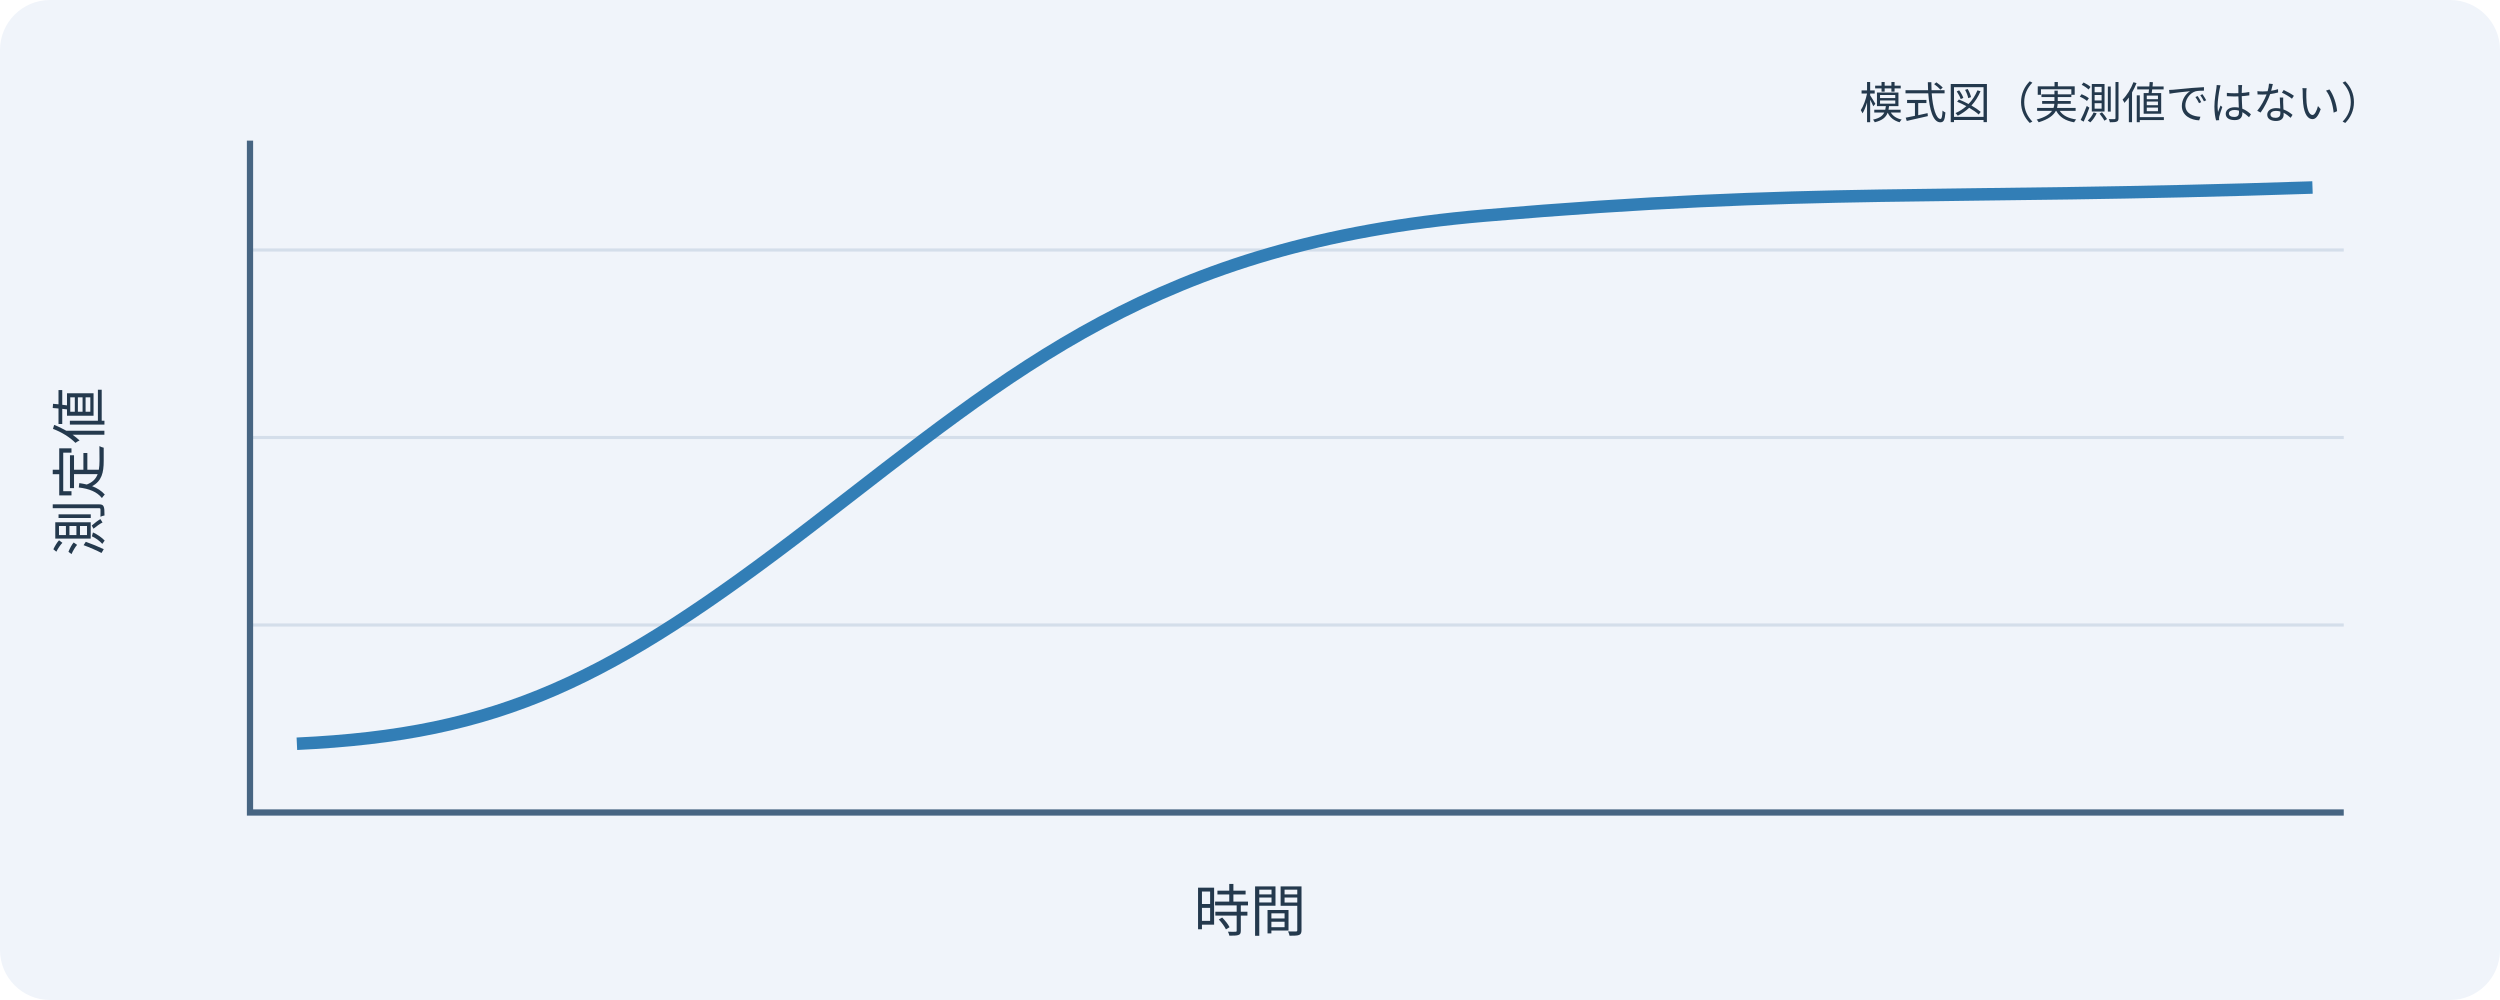
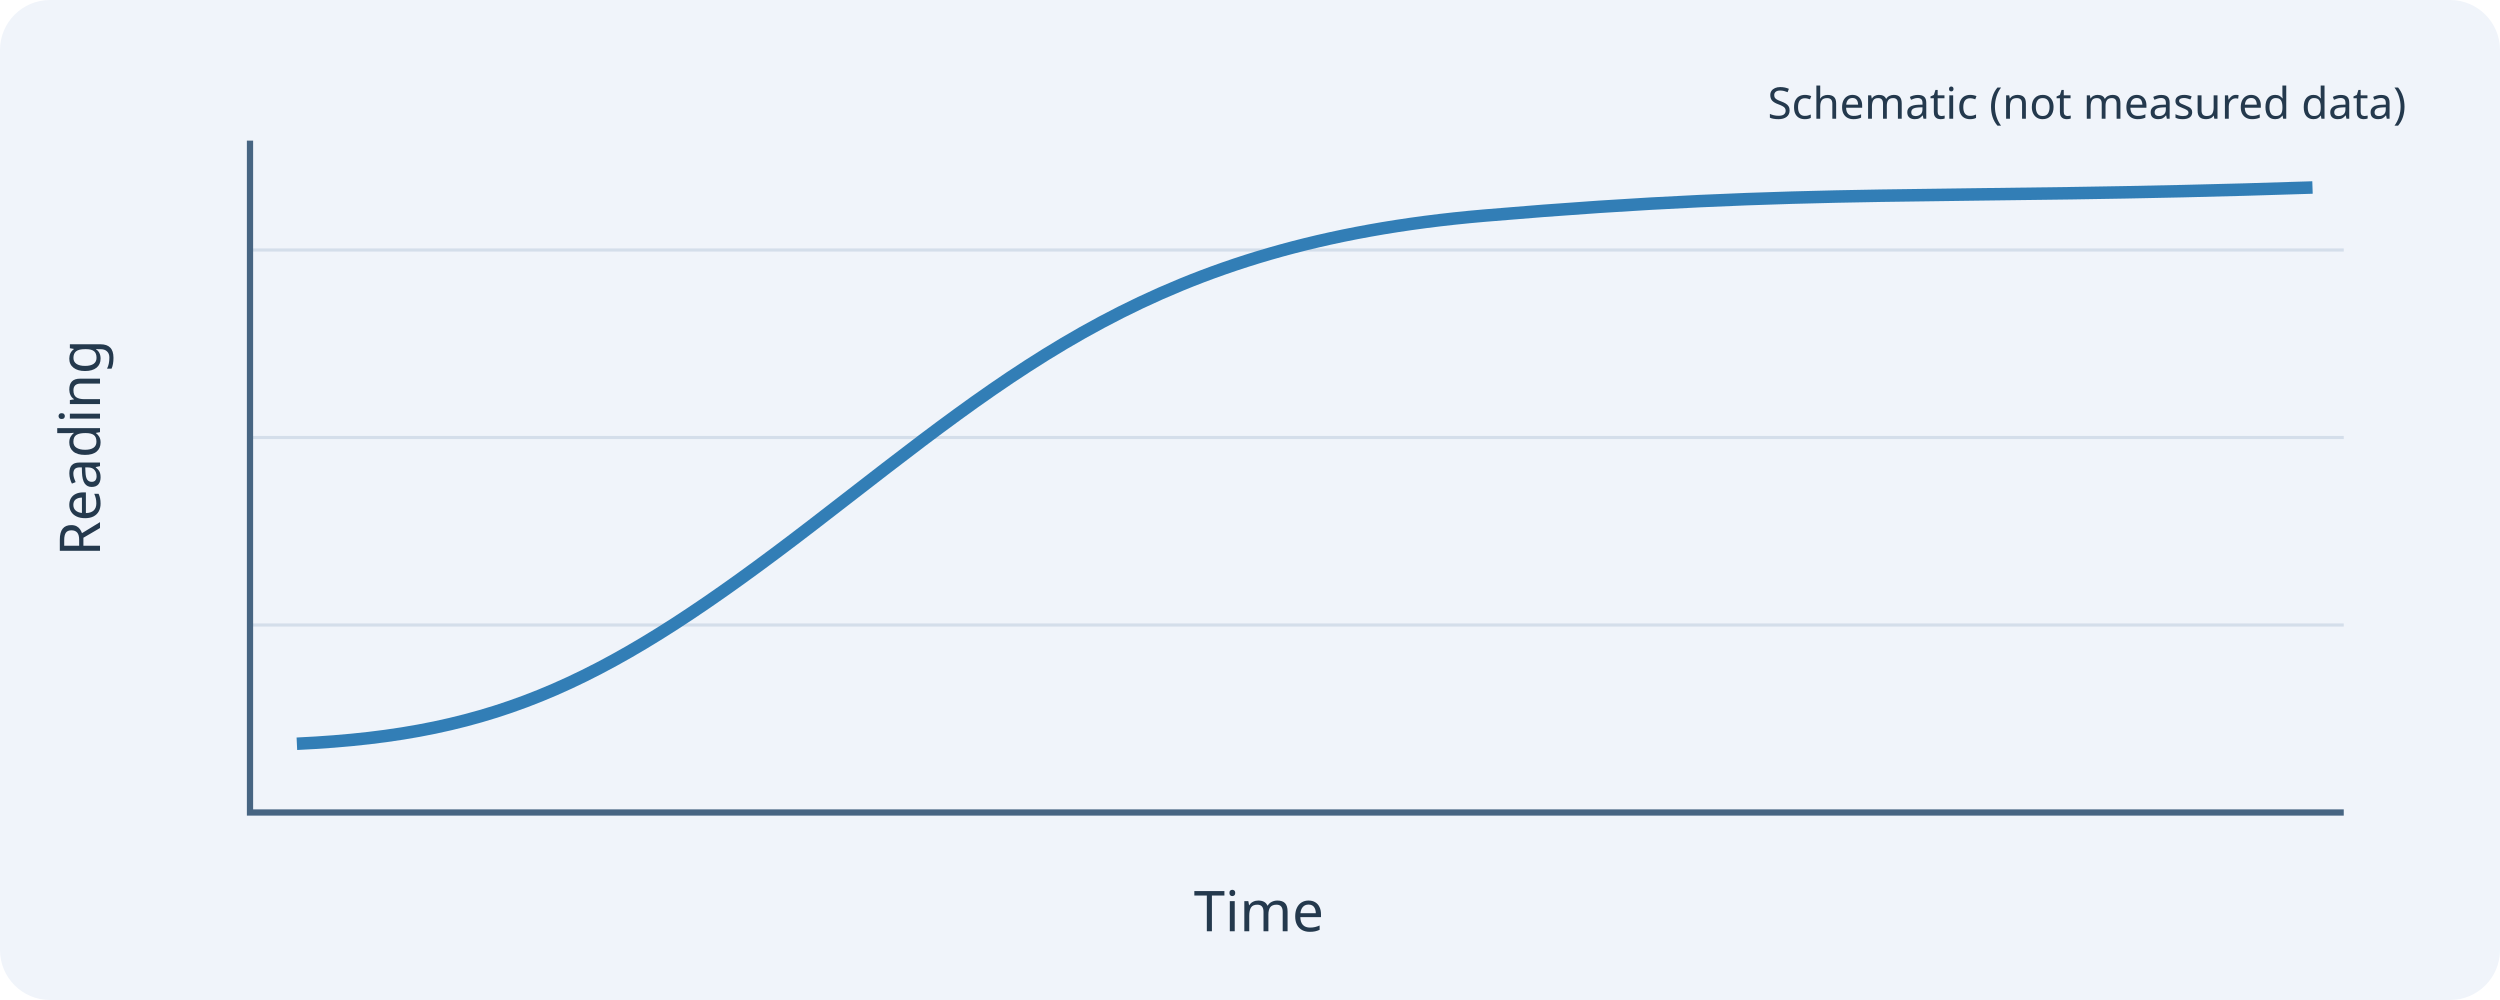
<svg xmlns="http://www.w3.org/2000/svg" viewBox="0 0 800 320" role="img" aria-labelledby="title desc">
  <rect width="800" height="320" rx="16" fill="#f0f4fa" />
  <g stroke="#d4deea">
    <path d="M80 80h670M80 140h670M80 200h670" />
  </g>
  <path d="M80 45v215h670" fill="none" stroke="#476582" stroke-width="2" />
  <path d="M95 238C160 235 195 218 260 168S370 78 475 69 620 64 740 60" fill="none" stroke="#327eb6" stroke-width="4" />
  <g fill="#24394d" font-family="sans-serif" font-size="18">
-     <text x="382" y="298">時間</text>
-     <text transform="translate(32 178) rotate(-90)">測定値</text>
-     <text x="595" y="38" font-size="14">模式図（実測値ではない）</text>
+     <text x="382" y="298">Time</text>
+     <text transform="translate(32 178) rotate(-90)">Reading</text>
+     <text x="770" y="38" font-size="14" text-anchor="end">Schematic (not measured data)</text>
  </g>
</svg>
